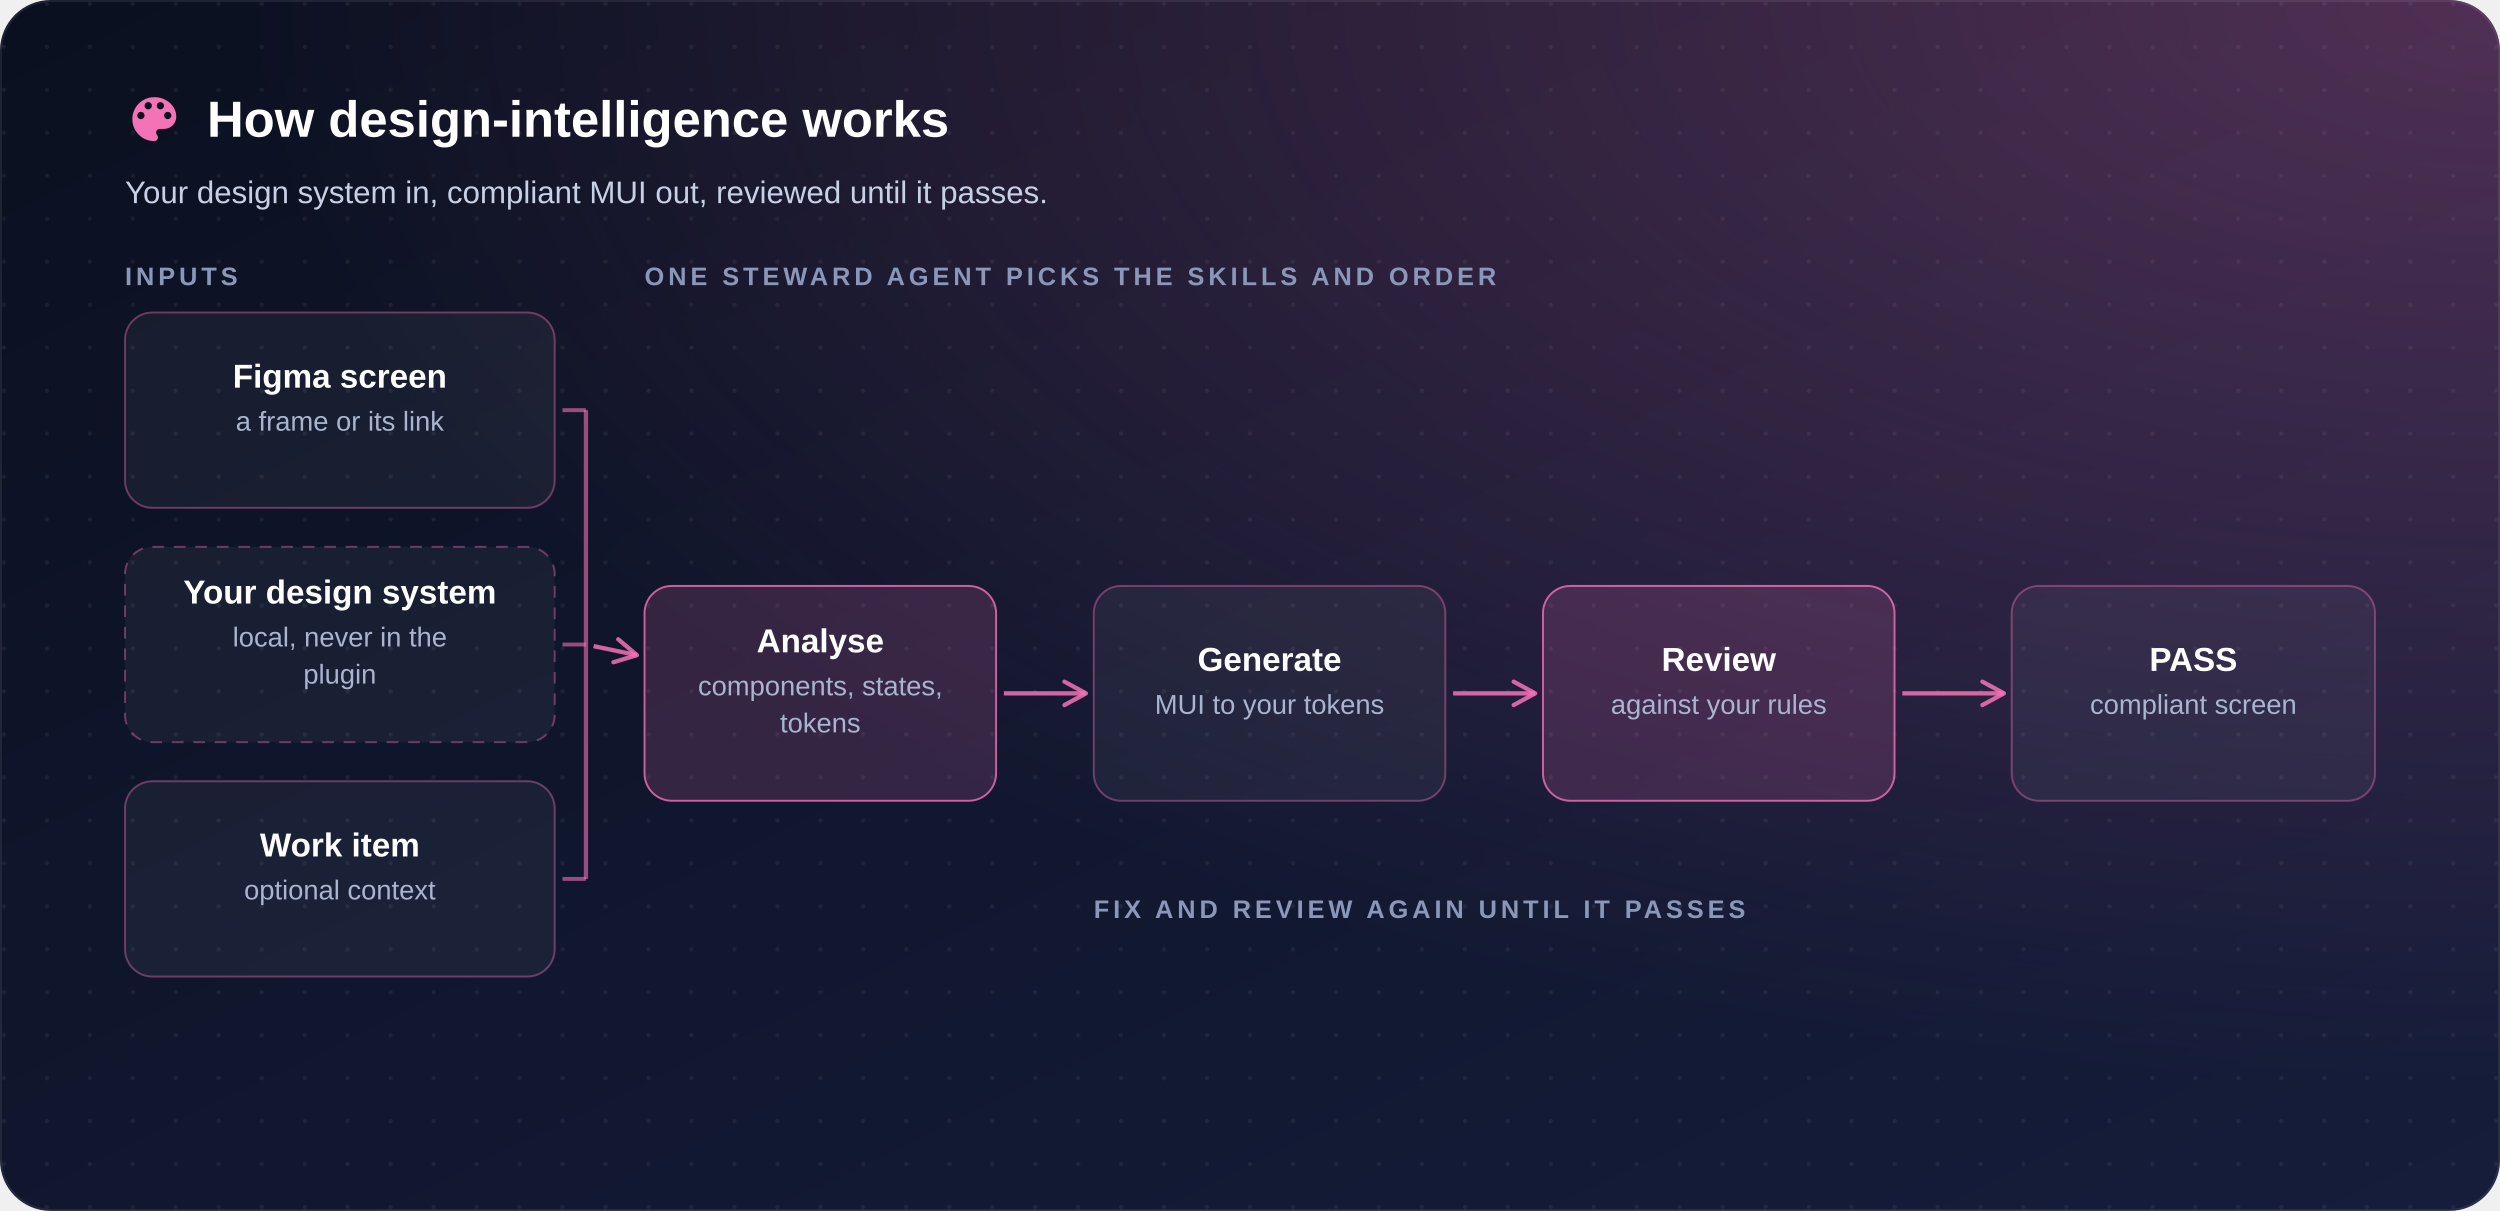
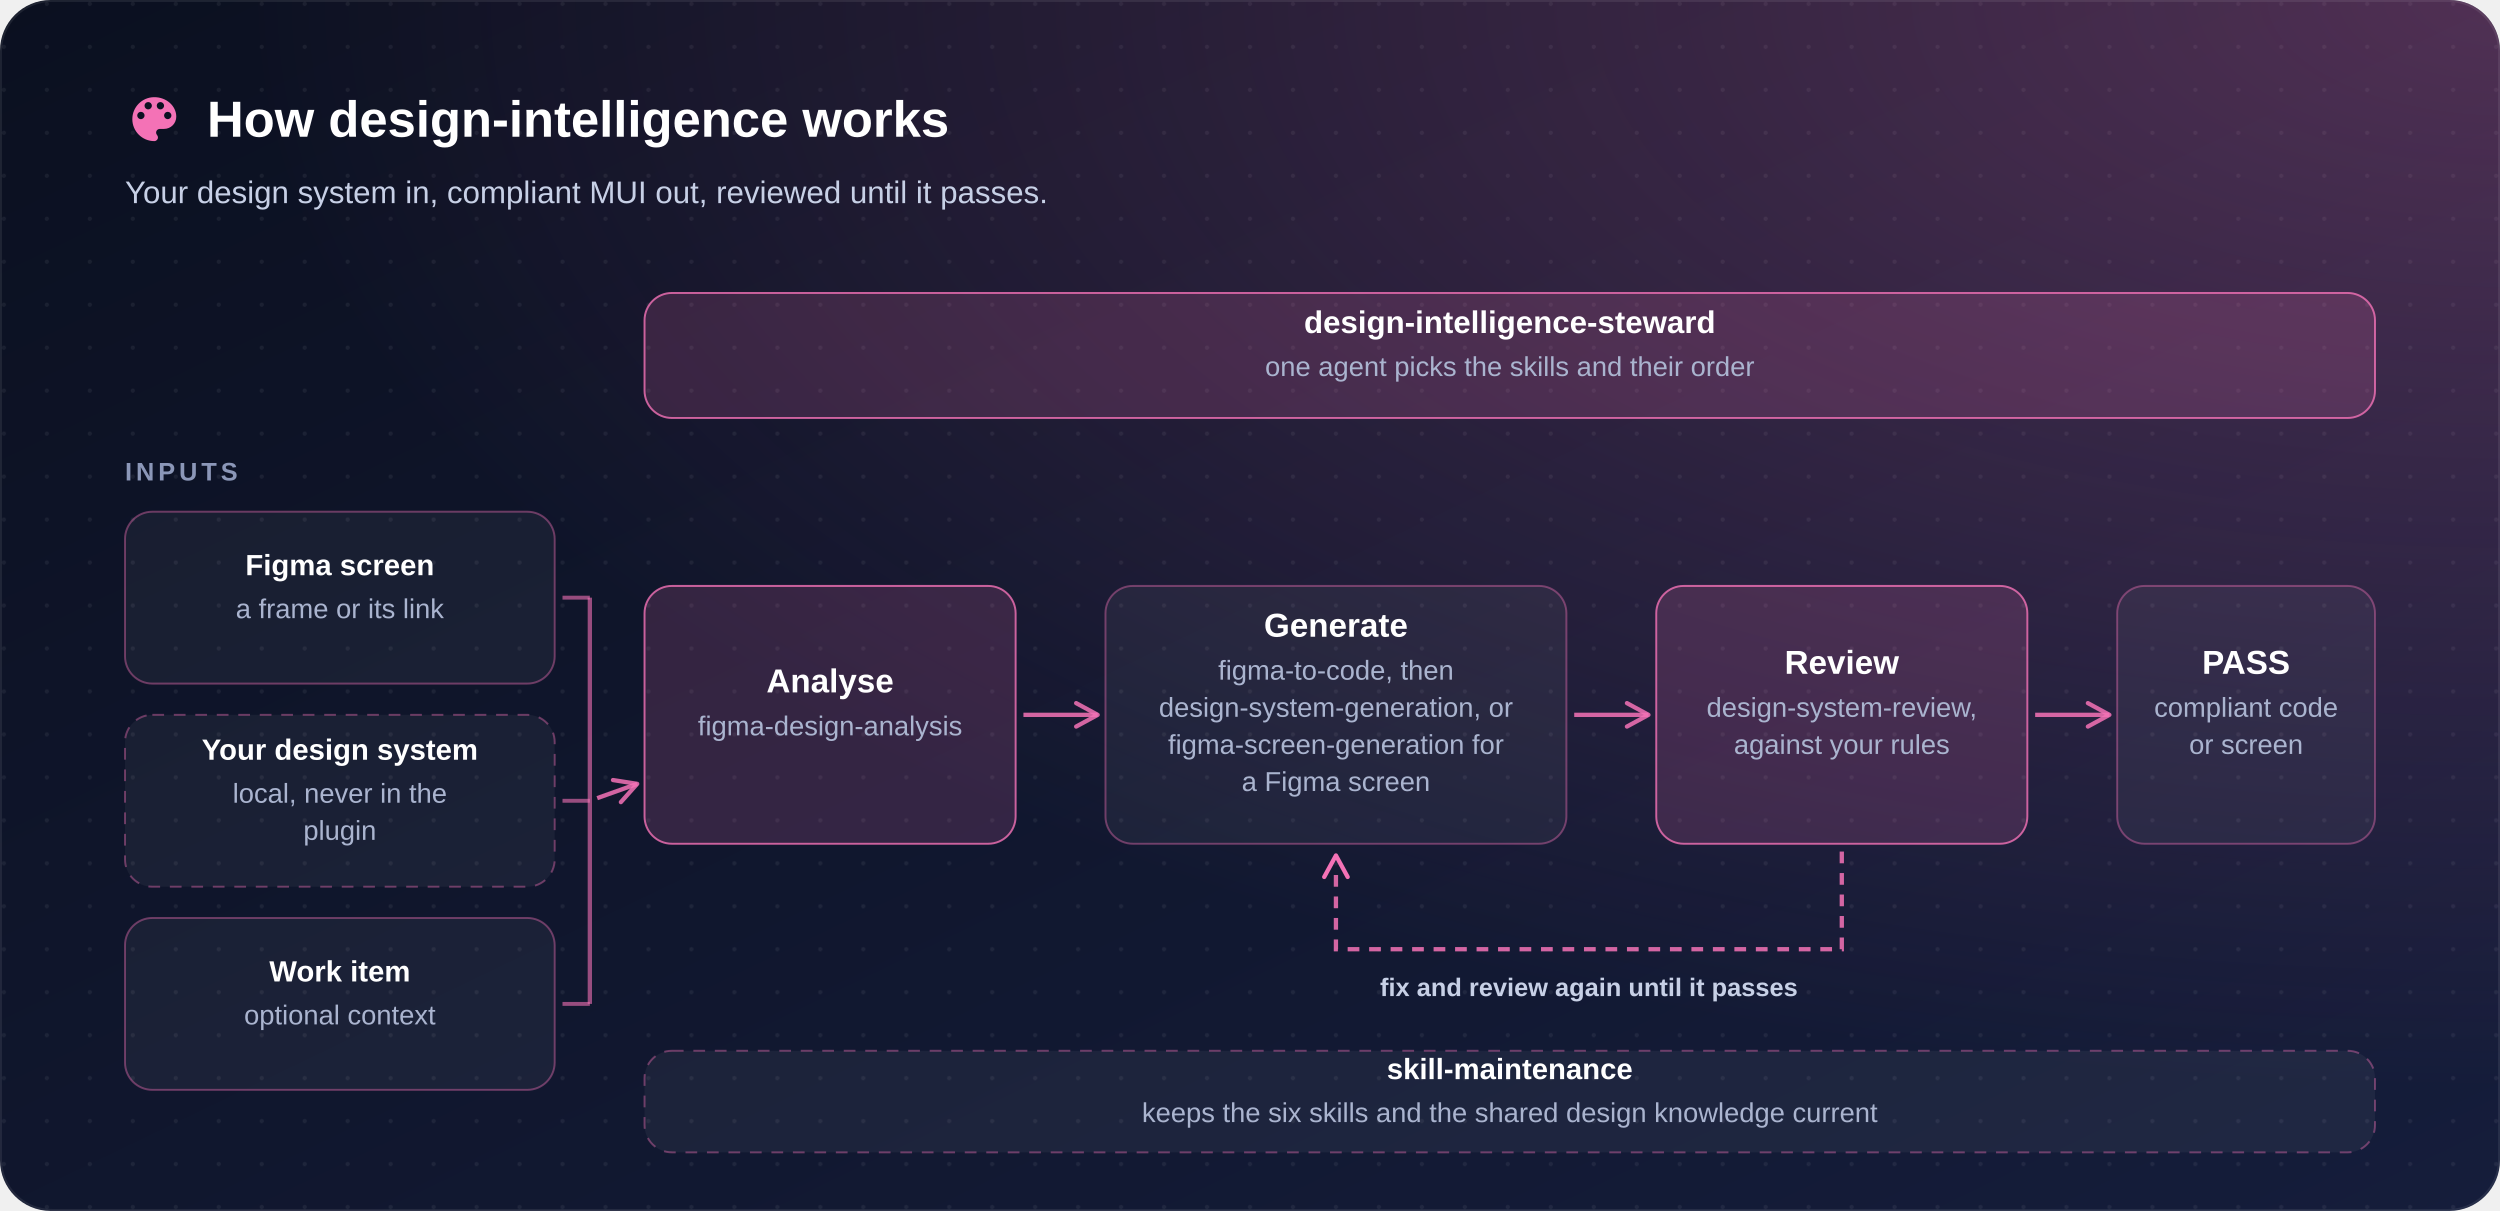
<svg xmlns="http://www.w3.org/2000/svg" width="1280" height="620" viewBox="0 0 1280 620" role="img" aria-label="How design-intelligence works" font-family="'Segoe UI', -apple-system, 'Helvetica Neue', Arial, sans-serif">
  <defs>
    <linearGradient id="d-design-intelligence-bg" x1="0" y1="0" x2="1" y2="1">
      <stop offset="0" stop-color="#0b1020" />
      <stop offset="1" stop-color="#151d3b" />
    </linearGradient>
    <radialGradient id="d-design-intelligence-glow" cx="1" cy="0" r="0.9">
      <stop offset="0" stop-color="#f472b6" stop-opacity=".28" />
      <stop offset="1" stop-color="#f472b6" stop-opacity="0" />
    </radialGradient>
    <pattern id="d-design-intelligence-dots" width="22" height="22" patternUnits="userSpaceOnUse">
      <circle cx="2" cy="2" r="1.1" fill="#ffffff" fill-opacity=".06" />
    </pattern>
  </defs>
  <rect width="1280" height="620" rx="26" fill="url(#d-design-intelligence-bg)" />
  <rect width="1280" height="620" rx="26" fill="url(#d-design-intelligence-dots)" />
  <rect width="1280" height="620" rx="26" fill="url(#d-design-intelligence-glow)" />
  <rect x=".5" y=".5" width="1279" height="619" rx="26" fill="none" stroke="#ffffff" stroke-opacity=".08" />
  <g transform="translate(64 46) scale(1.25)" fill="#f472b6">
    <path d="M12 3c-4.97 0-9 4.03-9 9s4.03 9 9 9c.83 0 1.5-.67 1.5-1.5 0-.39-.15-.74-.39-1.01-.23-.26-.38-.61-.38-.99 0-.83.67-1.5 1.5-1.5H16c2.76 0 5-2.24 5-5 0-4.42-4.03-8-9-8zm-5.5 9c-.83 0-1.5-.67-1.5-1.5S5.67 9 6.5 9 8 9.67 8 10.5 7.33 12 6.5 12zm3-4C8.67 8 8 7.33 8 6.5S8.67 5 9.5 5s1.5.67 1.5 1.5S10.33 8 9.5 8zm5 0c-.83 0-1.5-.67-1.5-1.5S13.67 5 14.5 5s1.5.67 1.5 1.5S15.33 8 14.5 8zm3 4c-.83 0-1.5-.67-1.5-1.5S16.67 9 17.5 9s1.5.67 1.5 1.5-.67 1.5-1.5 1.5z" />
  </g>
  <text x="106" y="70" font-size="26" font-weight="700" fill="#ffffff">How design-intelligence works</text>
  <text x="64" y="104" font-size="16" fill="#c7d0e6">Your design system in, compliant MUI out, reviewed until it passes.</text>
-   <text x="64" y="146" font-size="13" font-weight="700" letter-spacing="2" fill="#8b97b8">INPUTS</text>
-   <rect x="64" y="160" width="220" height="100" rx="14" fill="#ffffff" fill-opacity="0.05" stroke="#f472b6" stroke-opacity="0.4" />
-   <text x="174" y="198.5" text-anchor="middle" font-size="17" font-weight="700" fill="#ffffff">Figma screen</text>
-   <text x="174" y="220.5" text-anchor="middle" font-size="14" fill="#aab4cf">a frame or its link</text>
-   <rect x="64" y="280" width="220" height="100" rx="14" fill="#ffffff" fill-opacity="0.05" stroke="#f472b6" stroke-opacity="0.4" stroke-dasharray="6 5" />
-   <text x="174" y="309" text-anchor="middle" font-size="17" font-weight="700" fill="#ffffff">Your design system</text>
-   <text x="174" y="331" text-anchor="middle" font-size="14" fill="#aab4cf">local, never in the</text>
-   <text x="174" y="350" text-anchor="middle" font-size="14" fill="#aab4cf">plugin</text>
-   <rect x="64" y="400" width="220" height="100" rx="14" fill="#ffffff" fill-opacity="0.05" stroke="#f472b6" stroke-opacity="0.4" />
-   <text x="174" y="438.5" text-anchor="middle" font-size="17" font-weight="700" fill="#ffffff">Work item</text>
-   <text x="174" y="460.5" text-anchor="middle" font-size="14" fill="#aab4cf">optional context</text>
-   <rect x="330" y="300" width="180" height="110" rx="14" fill="#f472b6" fill-opacity="0.16" stroke="#f472b6" stroke-opacity="0.8" />
-   <text x="420" y="334" text-anchor="middle" font-size="17" font-weight="700" fill="#ffffff">Analyse</text>
-   <text x="420" y="356" text-anchor="middle" font-size="14" fill="#aab4cf">components, states,</text>
-   <text x="420" y="375" text-anchor="middle" font-size="14" fill="#aab4cf">tokens</text>
-   <path d="M300 210V450" stroke="#f472b6" stroke-opacity=".6" stroke-width="2.2" />
-   <path d="M300 210H288" stroke="#f472b6" stroke-opacity=".6" stroke-width="2" />
-   <path d="M300 330H288" stroke="#f472b6" stroke-opacity=".6" stroke-width="2" />
-   <path d="M300 450H288" stroke="#f472b6" stroke-opacity=".6" stroke-width="2" />
-   <path d="M303.916 330.816L326.084 335.434" stroke="#f472b6" stroke-opacity="0.85" stroke-width="2.2" fill="none" />
-   <path d="M326.084 335.434l-11.993 3.63M326.084 335.434l-9.545 -8.117" stroke="#f472b6" stroke-opacity="0.85" stroke-width="2.2" stroke-linecap="round" fill="none" />
-   <rect x="560" y="300" width="180" height="110" rx="14" fill="#ffffff" fill-opacity="0.05" stroke="#f472b6" stroke-opacity="0.4" />
-   <text x="650" y="343.5" text-anchor="middle" font-size="17" font-weight="700" fill="#ffffff">Generate</text>
-   <text x="650" y="365.5" text-anchor="middle" font-size="14" fill="#aab4cf">MUI to your tokens</text>
-   <rect x="790" y="300" width="180" height="110" rx="14" fill="#f472b6" fill-opacity="0.16" stroke="#f472b6" stroke-opacity="0.8" />
-   <text x="880" y="343.5" text-anchor="middle" font-size="17" font-weight="700" fill="#ffffff">Review</text>
-   <text x="880" y="365.5" text-anchor="middle" font-size="14" fill="#aab4cf">against your rules</text>
-   <rect x="1030" y="300" width="186" height="110" rx="14" fill="#ffffff" fill-opacity="0.05" stroke="#f472b6" stroke-opacity="0.4" />
-   <text x="1123" y="343.5" text-anchor="middle" font-size="17" font-weight="700" fill="#ffffff">PASS</text>
-   <text x="1123" y="365.5" text-anchor="middle" font-size="14" fill="#aab4cf">compliant screen</text>
-   <path d="M514 355L556 355" stroke="#f472b6" stroke-opacity="0.85" stroke-width="2.2" fill="none" />
-   <path d="M556 355l-11 6M556 355l-11 -6" stroke="#f472b6" stroke-opacity="0.85" stroke-width="2.2" stroke-linecap="round" fill="none" />
-   <path d="M744 355L786 355" stroke="#f472b6" stroke-opacity="0.85" stroke-width="2.2" fill="none" />
-   <path d="M786 355l-11 6M786 355l-11 -6" stroke="#f472b6" stroke-opacity="0.85" stroke-width="2.2" stroke-linecap="round" fill="none" />
-   <path d="M974 355L1026 355" stroke="#f472b6" stroke-opacity="0.85" stroke-width="2.2" fill="none" />
-   <path d="M1026 355l-11 6M1026 355l-11 -6" stroke="#f472b6" stroke-opacity="0.85" stroke-width="2.2" stroke-linecap="round" fill="none" />
-   <text x="560" y="470" font-size="13" font-weight="700" letter-spacing="2" fill="#8b97b8">FIX AND REVIEW AGAIN UNTIL IT PASSES</text>
-   <text x="330" y="146" font-size="13" font-weight="700" letter-spacing="2" fill="#8b97b8">ONE STEWARD AGENT PICKS THE SKILLS AND ORDER</text>
+   <rect x="330" y="150" width="886" height="64" rx="14" fill="#f472b6" fill-opacity="0.16" stroke="#f472b6" stroke-opacity="0.8" />
+   <text x="773" y="170.5" text-anchor="middle" font-size="16" font-weight="700" fill="#ffffff">design-intelligence-steward</text>
+   <text x="773" y="192.5" text-anchor="middle" font-size="14" fill="#aab4cf">one agent picks the skills and their order</text>
+   <text x="64" y="246" font-size="13" font-weight="700" letter-spacing="2" fill="#8b97b8">INPUTS</text>
+   <rect x="64" y="262" width="220" height="88" rx="14" fill="#ffffff" fill-opacity="0.05" stroke="#f472b6" stroke-opacity="0.4" />
+   <text x="174" y="294.5" text-anchor="middle" font-size="15" font-weight="700" fill="#ffffff">Figma screen</text>
+   <text x="174" y="316.5" text-anchor="middle" font-size="14" fill="#aab4cf">a frame or its link</text>
+   <rect x="64" y="366" width="220" height="88" rx="14" fill="#ffffff" fill-opacity="0.05" stroke="#f472b6" stroke-opacity="0.4" stroke-dasharray="6 5" />
+   <text x="174" y="389" text-anchor="middle" font-size="15" font-weight="700" fill="#ffffff">Your design system</text>
+   <text x="174" y="411" text-anchor="middle" font-size="14" fill="#aab4cf">local, never in the</text>
+   <text x="174" y="430" text-anchor="middle" font-size="14" fill="#aab4cf">plugin</text>
+   <rect x="64" y="470" width="220" height="88" rx="14" fill="#ffffff" fill-opacity="0.05" stroke="#f472b6" stroke-opacity="0.4" />
+   <text x="174" y="502.5" text-anchor="middle" font-size="15" font-weight="700" fill="#ffffff">Work item</text>
+   <text x="174" y="524.5" text-anchor="middle" font-size="14" fill="#aab4cf">optional context</text>
+   <rect x="330" y="300" width="190" height="132" rx="14" fill="#f472b6" fill-opacity="0.16" stroke="#f472b6" stroke-opacity="0.8" />
+   <text x="425" y="354.5" text-anchor="middle" font-size="17" font-weight="700" fill="#ffffff">Analyse</text>
+   <text x="425" y="376.5" text-anchor="middle" font-size="14" fill="#aab4cf">figma-design-analysis</text>
+   <path d="M302 306V514" stroke="#f472b6" stroke-opacity=".6" stroke-width="2.2" />
+   <path d="M302 306H288" stroke="#f472b6" stroke-opacity=".6" stroke-width="2" />
+   <path d="M302 410H288" stroke="#f472b6" stroke-opacity=".6" stroke-width="2" />
+   <path d="M302 514H288" stroke="#f472b6" stroke-opacity=".6" stroke-width="2" />
+   <path d="M305.767 408.653L326.234 401.331" stroke="#f472b6" stroke-opacity="0.85" stroke-width="2.2" fill="none" />
+   <path d="M326.234 401.331l-8.336 9.354M326.234 401.331l-12.378 -1.944" stroke="#f472b6" stroke-opacity="0.85" stroke-width="2.2" stroke-linecap="round" fill="none" />
+   <rect x="566" y="300" width="236" height="132" rx="14" fill="#ffffff" fill-opacity="0.05" stroke="#f472b6" stroke-opacity="0.4" />
+   <text x="684" y="326" text-anchor="middle" font-size="17" font-weight="700" fill="#ffffff">Generate</text>
+   <text x="684" y="348" text-anchor="middle" font-size="14" fill="#aab4cf">figma-to-code, then</text>
+   <text x="684" y="367" text-anchor="middle" font-size="14" fill="#aab4cf">design-system-generation, or</text>
+   <text x="684" y="386" text-anchor="middle" font-size="14" fill="#aab4cf">figma-screen-generation for</text>
+   <text x="684" y="405" text-anchor="middle" font-size="14" fill="#aab4cf">a Figma screen</text>
+   <rect x="848" y="300" width="190" height="132" rx="14" fill="#f472b6" fill-opacity="0.16" stroke="#f472b6" stroke-opacity="0.8" />
+   <text x="943" y="345" text-anchor="middle" font-size="17" font-weight="700" fill="#ffffff">Review</text>
+   <text x="943" y="367" text-anchor="middle" font-size="14" fill="#aab4cf">design-system-review,</text>
+   <text x="943" y="386" text-anchor="middle" font-size="14" fill="#aab4cf">against your rules</text>
+   <rect x="1084" y="300" width="132" height="132" rx="14" fill="#ffffff" fill-opacity="0.05" stroke="#f472b6" stroke-opacity="0.4" />
+   <text x="1150" y="345" text-anchor="middle" font-size="17" font-weight="700" fill="#ffffff">PASS</text>
+   <text x="1150" y="367" text-anchor="middle" font-size="14" fill="#aab4cf">compliant code</text>
+   <text x="1150" y="386" text-anchor="middle" font-size="14" fill="#aab4cf">or screen</text>
+   <path d="M524 366L562 366" stroke="#f472b6" stroke-opacity="0.85" stroke-width="2.2" fill="none" />
+   <path d="M562 366l-11 6M562 366l-11 -6" stroke="#f472b6" stroke-opacity="0.85" stroke-width="2.2" stroke-linecap="round" fill="none" />
+   <path d="M806 366L844 366" stroke="#f472b6" stroke-opacity="0.85" stroke-width="2.2" fill="none" />
+   <path d="M844 366l-11 6M844 366l-11 -6" stroke="#f472b6" stroke-opacity="0.85" stroke-width="2.2" stroke-linecap="round" fill="none" />
+   <path d="M1042 366L1080 366" stroke="#f472b6" stroke-opacity="0.85" stroke-width="2.2" fill="none" />
+   <path d="M1080 366l-11 6M1080 366l-11 -6" stroke="#f472b6" stroke-opacity="0.85" stroke-width="2.2" stroke-linecap="round" fill="none" />
+   <path d="M943 436V486H684V448" fill="none" stroke="#f472b6" stroke-opacity=".85" stroke-width="2.2" stroke-dasharray="6 5" />
+   <path d="M684 438l-6 11M684 438l6 11" stroke="#f472b6" stroke-width="2.2" stroke-linecap="round" fill="none" />
+   <text x="813.5" y="510" text-anchor="middle" font-size="13" font-weight="600" fill="#c7d0e6">fix and review again until it passes</text>
+   <rect x="330" y="538" width="886" height="52" rx="14" fill="#ffffff" fill-opacity="0.05" stroke="#f472b6" stroke-opacity="0.4" stroke-dasharray="6 5" />
+   <text x="773" y="552.5" text-anchor="middle" font-size="15" font-weight="700" fill="#ffffff">skill-maintenance</text>
+   <text x="773" y="574.5" text-anchor="middle" font-size="14" fill="#aab4cf">keeps the six skills and the shared design knowledge current</text>
</svg>
